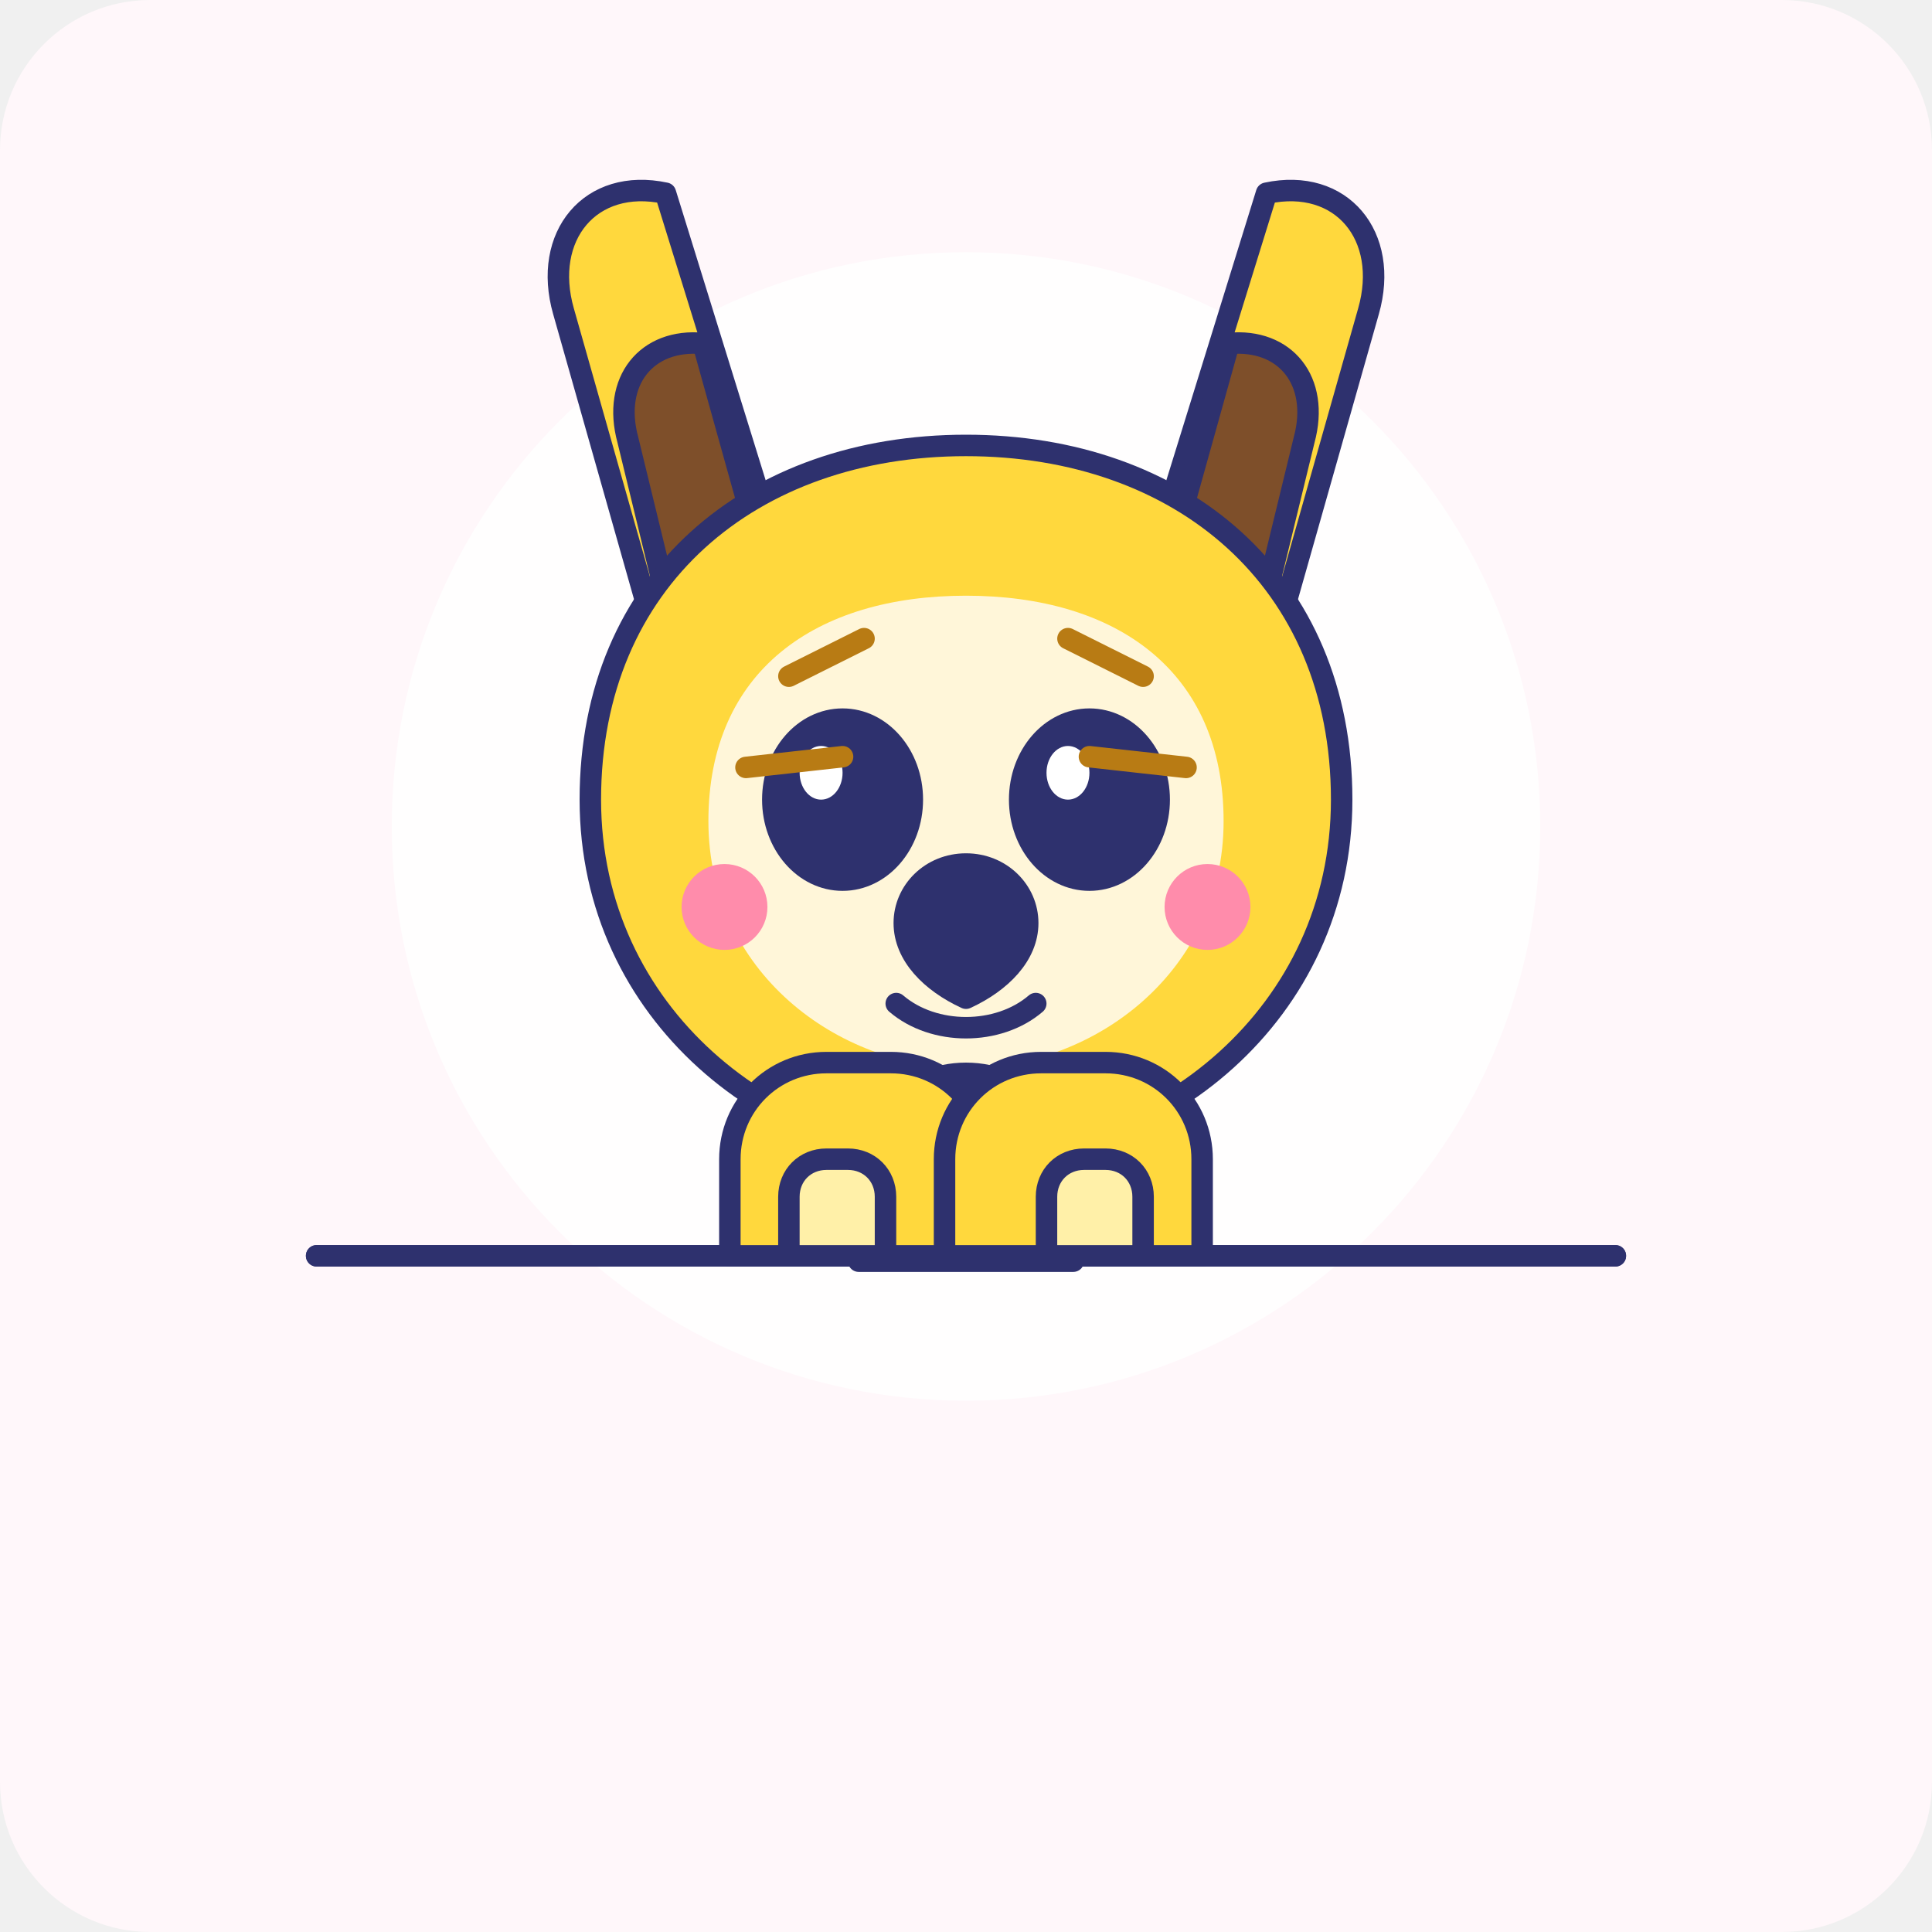
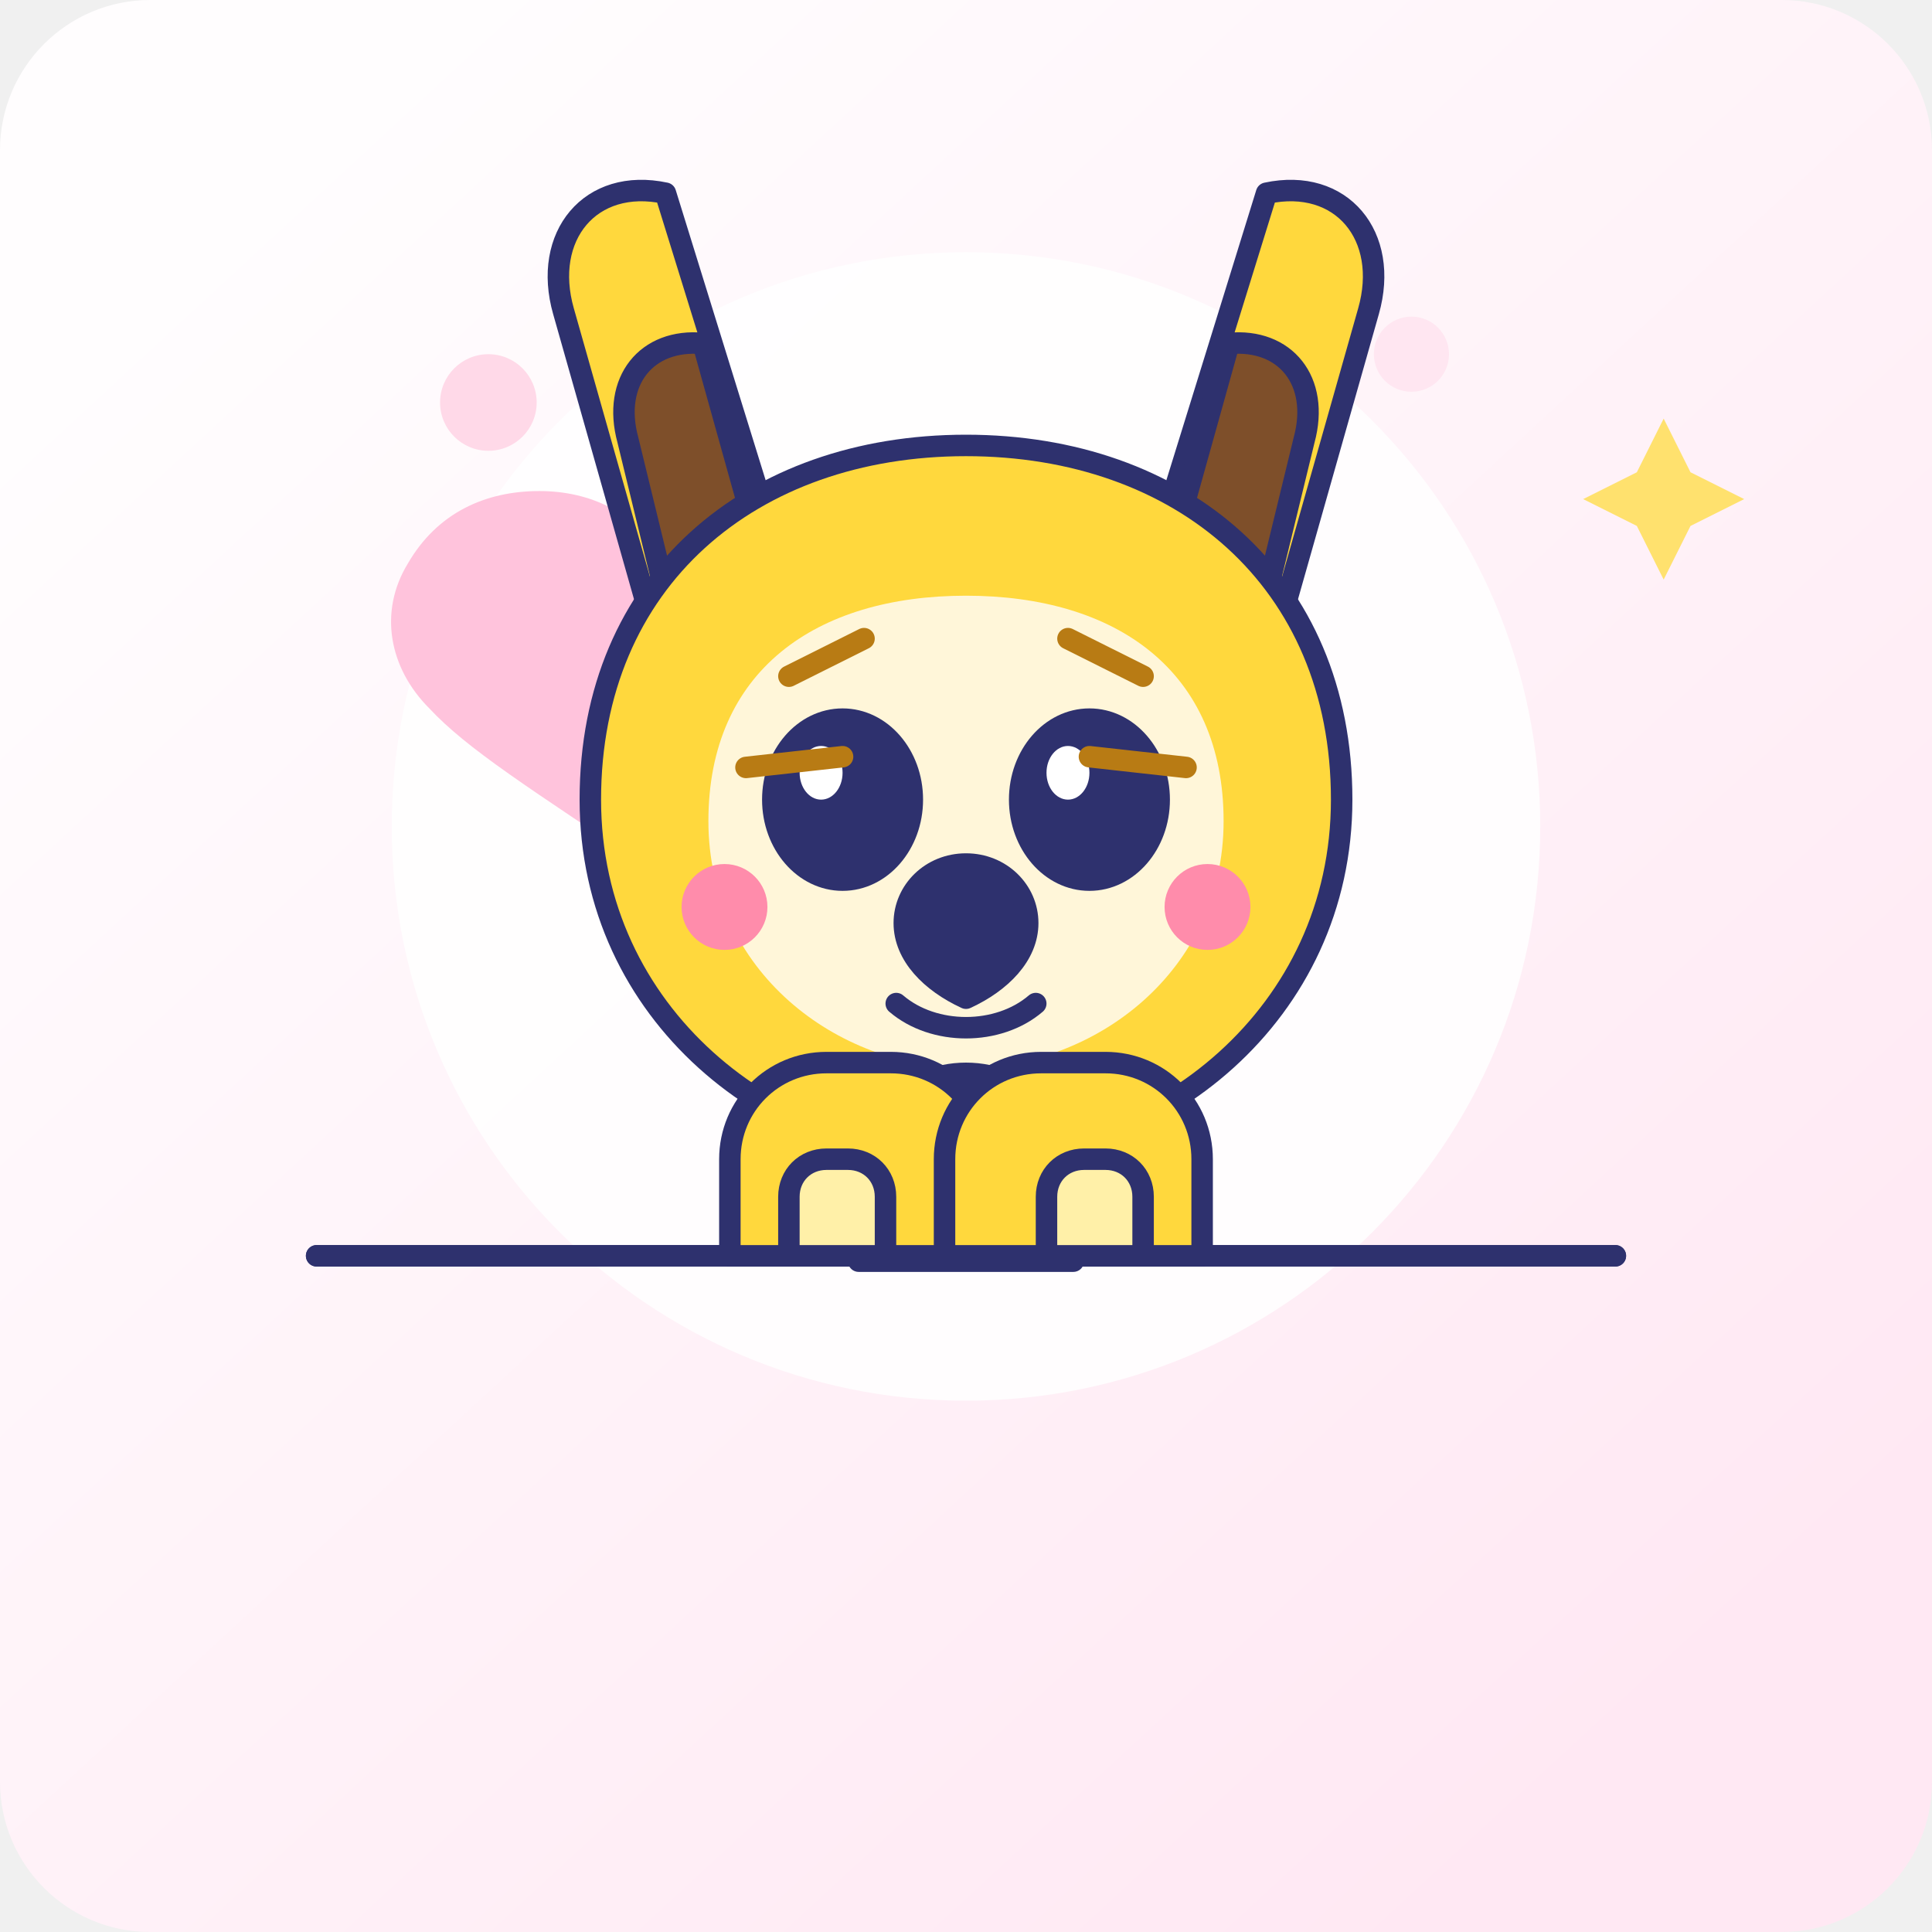
<svg xmlns="http://www.w3.org/2000/svg" width="720" height="720" viewBox="0 0 720 720" fill="none">
-   <rect width="720" height="720" rx="56" fill="#FFF7FA" />
+   <defs>
+     <linearGradient id="bg" x1="90" y1="74" x2="618" y2="646" gradientUnits="userSpaceOnUse">
+       <stop stop-color="#FFFDFE" />
+       <stop offset="1" stop-color="#FFE8F3" />
+     </linearGradient>
+   </defs>
+   <rect width="720" height="720" rx="56" fill="url(#bg)" />
  <circle cx="360" cy="308" r="214" fill="#FFFFFF" fill-opacity="0.86" />
+   <circle cx="182" cy="150" r="18" fill="#FFD9E8" />
+   <circle cx="526" cy="132" r="14" fill="#FFE6F1" />
+   <path d="M610 176L620 156L630 176L650 186L630 196L620 216L610 196L590 186L610 176Z" fill="#FFE16E" />
+   <path d="M152 210C163 191 181 183 201 183C220 183 237 191 247 208C257 191 274 183 294 183C314 183 331 191 342 210C352 228 348 249 333 264C319 279 297 293 247 327C196 293 174 279 160 264C145 249 141 228 152 210Z" fill="#FFC3DC" />
  <g stroke="#2E316E" stroke-width="8" stroke-linecap="round" stroke-linejoin="round">
    <path d="M118 468H602" />
    <path d="M248 250L210 116C202 88 220 66 248 72L292 214L248 250Z" fill="#FFD83D" />
    <path d="M472 250L510 116C518 88 500 66 472 72L428 214L472 250Z" fill="#FFD83D" />
    <path d="M252 238L234 164C228 142 241 126 262 128L286 214L252 238Z" fill="#7E4F2A" />
    <path d="M468 238L486 164C492 142 479 126 458 128L434 214L468 238Z" fill="#7E4F2A" />
    <path d="M500 298C500 378 432 432 360 432C288 432 220 378 220 298C220 216 280 166 360 166C440 166 500 216 500 298Z" fill="#FFD83D" />
    <path d="M456 306C456 362 408 398 360 398C312 398 264 362 264 306C264 250 304 222 360 222C416 222 456 250 456 306Z" fill="#FFF6D9" stroke="none" />
    <ellipse cx="314" cy="298" rx="26" ry="30" fill="#2E316E" />
    <ellipse cx="406" cy="298" rx="26" ry="30" fill="#2E316E" />
    <ellipse cx="306" cy="288" rx="8" ry="10" fill="white" stroke="none" />
    <ellipse cx="398" cy="288" rx="8" ry="10" fill="white" stroke="none" />
    <path d="M360 322C373 322 383 332 383 344C383 356 373 366 360 372C347 366 337 356 337 344C337 332 347 322 360 322Z" fill="#2E316E" />
    <path d="M334 374C348 386 372 386 386 374" />
    <circle cx="270" cy="338" r="16" fill="#FF8CAB" stroke="none" />
    <circle cx="450" cy="338" r="16" fill="#FF8CAB" stroke="none" />
    <path d="M294 252L322 238" stroke="#B87B14" />
    <path d="M426 252L398 238" stroke="#B87B14" />
    <path d="M278 286L314 282" stroke="#B87B14" />
    <path d="M442 286L406 282" stroke="#B87B14" />
    <path d="M320 442C320 418 338 400 360 400C382 400 400 418 400 442V470H320V442Z" fill="#5EC6E8" />
    <path d="M118 468H602" />
    <path d="M272 432C272 412 288 396 308 396H332C352 396 368 412 368 432V468H272V432Z" fill="#FFD83D" />
    <path d="M352 432C352 412 368 396 388 396H412C432 396 448 412 448 432V468H352V432Z" fill="#FFD83D" />
    <path d="M294 446C294 438 300 432 308 432H316C324 432 330 438 330 446V468H294V446Z" fill="#FFF0A8" />
    <path d="M390 446C390 438 396 432 404 432H412C420 432 426 438 426 446V468H390V446Z" fill="#FFF0A8" />
  </g>
</svg>
